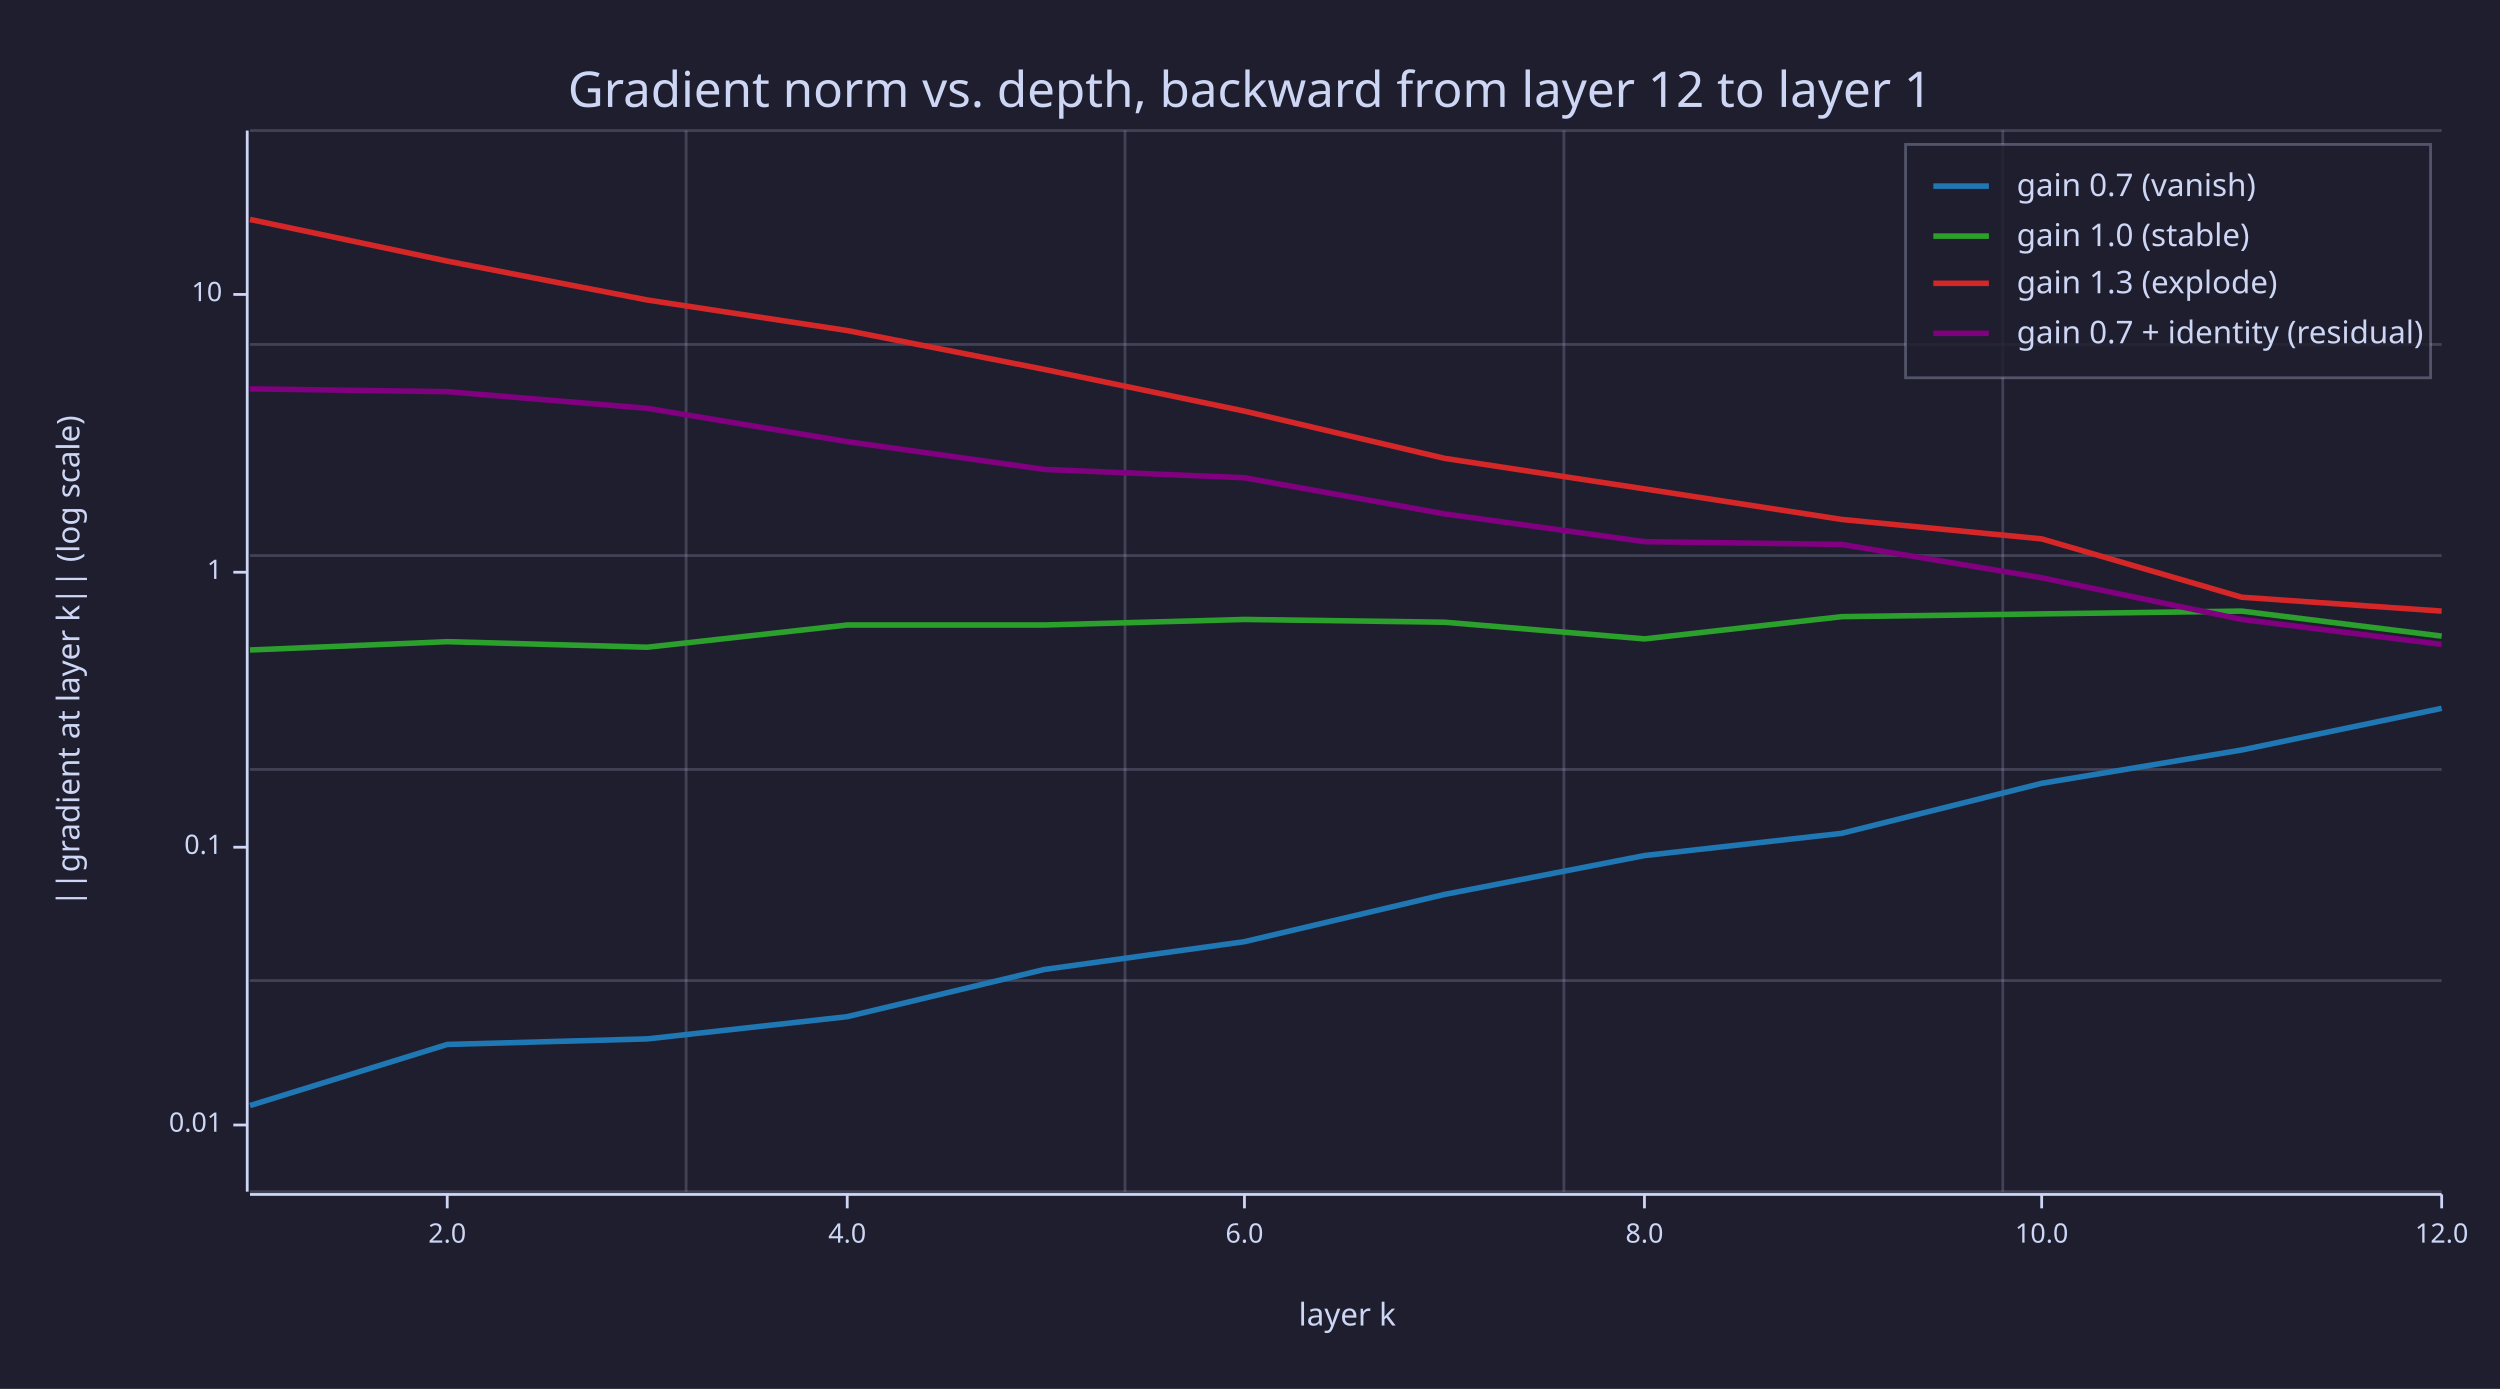
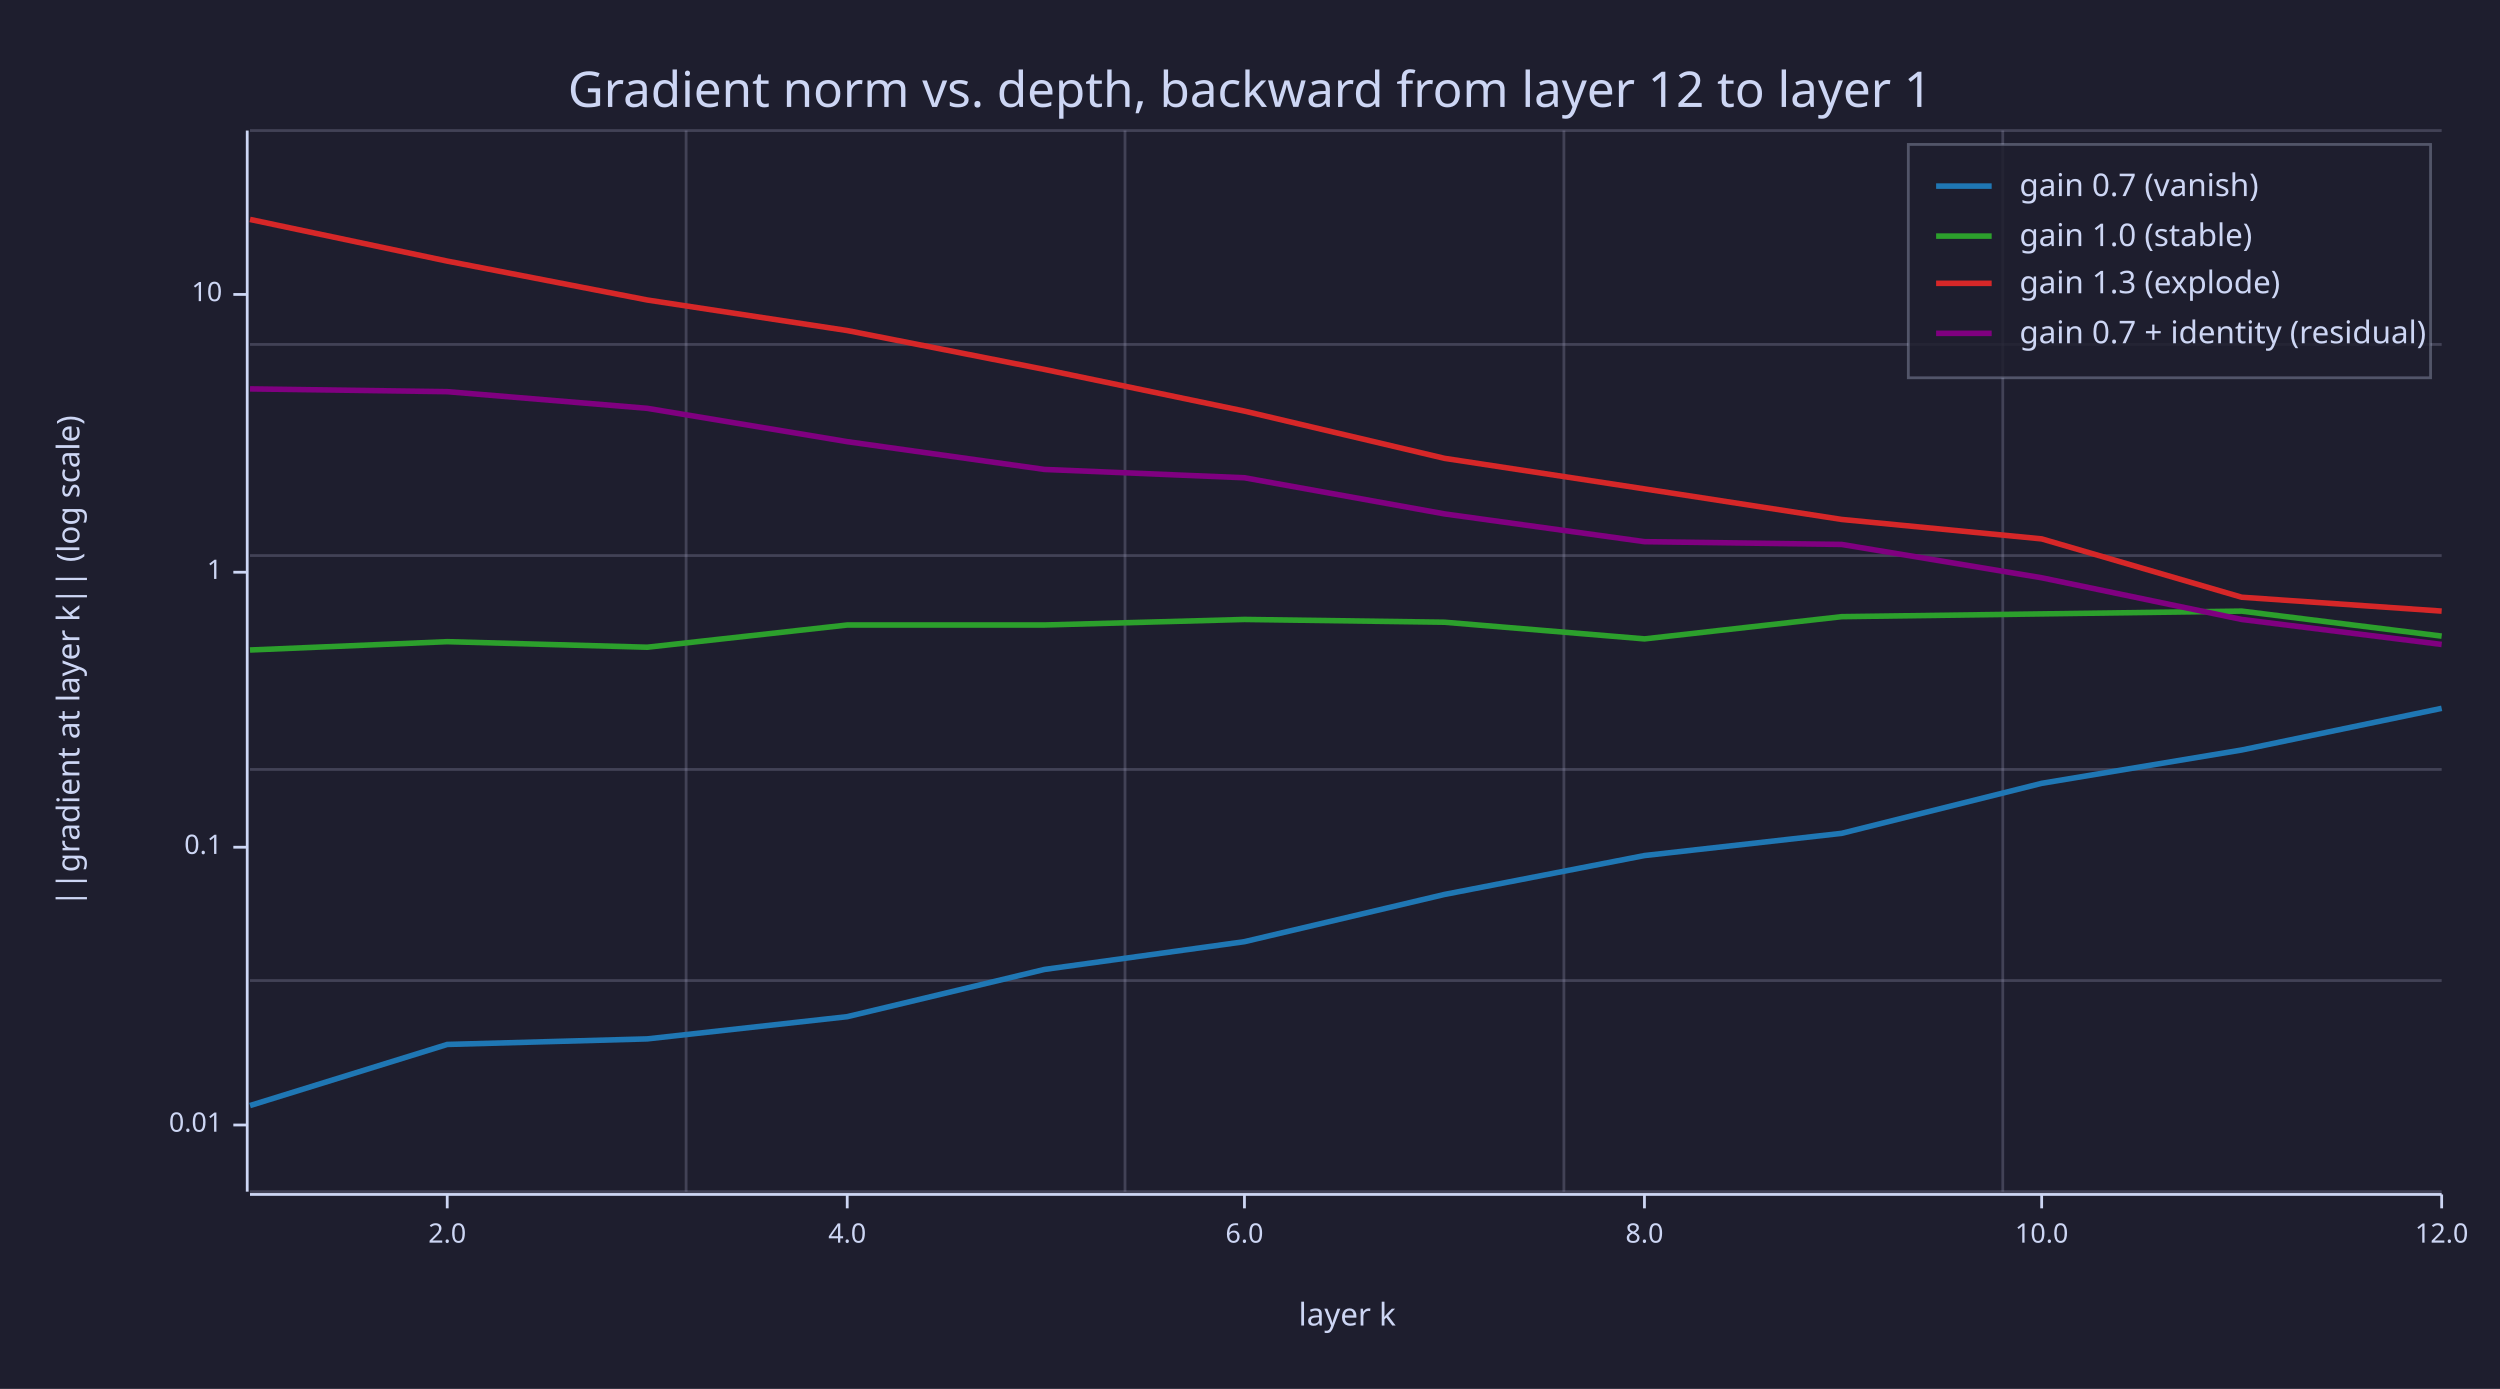
<svg xmlns="http://www.w3.org/2000/svg" width="900" height="500" viewBox="0 0 900 500">
  <rect x="0" y="0" width="900" height="500" opacity="1" fill="#1E1E2E" stroke="none" />
  <text x="450" y="25" dy="0.76em" text-anchor="middle" font-family="sans-serif" font-size="17.742" opacity="1" fill="#CDD6F4">
Gradient norm vs. depth, backward from layer 12 to layer 1
</text>
  <text x="20" y="238" dy="0.76em" text-anchor="middle" font-family="sans-serif" font-size="11.29" opacity="1" fill="#CDD6F4" transform="rotate(270, 20, 238)">
||gradient at layer k||  (log scale)
</text>
  <text x="485" y="480" dy="-0.5ex" text-anchor="middle" font-family="sans-serif" font-size="11.29" opacity="1" fill="#CDD6F4">
layer k
</text>
  <polyline fill="none" opacity="1" stroke="#CDD6F4" stroke-width="1" points="89,47 89,429 " />
  <text x="80" y="405" dy="0.5ex" text-anchor="end" font-family="sans-serif" font-size="9.677" opacity="1" fill="#CDD6F4">
0.01
</text>
  <polyline fill="none" opacity="1" stroke="#CDD6F4" stroke-width="1" points="84,405 89,405 " />
  <text x="80" y="305" dy="0.5ex" text-anchor="end" font-family="sans-serif" font-size="9.677" opacity="1" fill="#CDD6F4">
0.1
</text>
  <polyline fill="none" opacity="1" stroke="#CDD6F4" stroke-width="1" points="84,305 89,305 " />
  <text x="80" y="206" dy="0.5ex" text-anchor="end" font-family="sans-serif" font-size="9.677" opacity="1" fill="#CDD6F4">
1
</text>
  <polyline fill="none" opacity="1" stroke="#CDD6F4" stroke-width="1" points="84,206 89,206 " />
  <text x="80" y="106" dy="0.5ex" text-anchor="end" font-family="sans-serif" font-size="9.677" opacity="1" fill="#CDD6F4">
10
</text>
  <polyline fill="none" opacity="1" stroke="#CDD6F4" stroke-width="1" points="84,106 89,106 " />
  <polyline fill="none" opacity="1" stroke="#CDD6F4" stroke-width="1" points="90,430 879,430 " />
  <text x="161" y="440" dy="0.76em" text-anchor="middle" font-family="sans-serif" font-size="9.677" opacity="1" fill="#CDD6F4">
2.0
</text>
  <polyline fill="none" opacity="1" stroke="#CDD6F4" stroke-width="1" points="161,430 161,435 " />
  <text x="305" y="440" dy="0.76em" text-anchor="middle" font-family="sans-serif" font-size="9.677" opacity="1" fill="#CDD6F4">
4.0
</text>
  <polyline fill="none" opacity="1" stroke="#CDD6F4" stroke-width="1" points="305,430 305,435 " />
  <text x="448" y="440" dy="0.76em" text-anchor="middle" font-family="sans-serif" font-size="9.677" opacity="1" fill="#CDD6F4">
6.0
</text>
  <polyline fill="none" opacity="1" stroke="#CDD6F4" stroke-width="1" points="448,430 448,435 " />
  <text x="592" y="440" dy="0.76em" text-anchor="middle" font-family="sans-serif" font-size="9.677" opacity="1" fill="#CDD6F4">
8.0
</text>
  <polyline fill="none" opacity="1" stroke="#CDD6F4" stroke-width="1" points="592,430 592,435 " />
  <text x="735" y="440" dy="0.76em" text-anchor="middle" font-family="sans-serif" font-size="9.677" opacity="1" fill="#CDD6F4">
10.0
</text>
  <polyline fill="none" opacity="1" stroke="#CDD6F4" stroke-width="1" points="735,430 735,435 " />
  <text x="879" y="440" dy="0.76em" text-anchor="middle" font-family="sans-serif" font-size="9.677" opacity="1" fill="#CDD6F4">
12.0
</text>
  <polyline fill="none" opacity="1" stroke="#CDD6F4" stroke-width="1" points="879,430 879,435 " />
  <polyline fill="none" opacity="0.3" stroke="#9696B4" stroke-width="1" points="90,429 879,429 " />
  <polyline fill="none" opacity="0.3" stroke="#9696B4" stroke-width="1" points="90,353 879,353 " />
  <polyline fill="none" opacity="0.3" stroke="#9696B4" stroke-width="1" points="90,277 879,277 " />
  <polyline fill="none" opacity="0.3" stroke="#9696B4" stroke-width="1" points="90,200 879,200 " />
  <polyline fill="none" opacity="0.3" stroke="#9696B4" stroke-width="1" points="90,124 879,124 " />
  <polyline fill="none" opacity="0.3" stroke="#9696B4" stroke-width="1" points="90,47 879,47 " />
  <polyline fill="none" opacity="0.3" stroke="#9696B4" stroke-width="1" points="247,429 247,47 " />
  <polyline fill="none" opacity="0.3" stroke="#9696B4" stroke-width="1" points="405,429 405,47 " />
  <polyline fill="none" opacity="0.3" stroke="#9696B4" stroke-width="1" points="563,429 563,47 " />
  <polyline fill="none" opacity="0.3" stroke="#9696B4" stroke-width="1" points="721,429 721,47 " />
  <polyline fill="none" opacity="1" stroke="#1F77B4" stroke-width="2" points="90,398 161,376 233,374 305,366 376,349 448,339 520,322 592,308 663,300 735,282 807,270 879,255 " />
  <polyline fill="none" opacity="1" stroke="#2CA02C" stroke-width="2" points="90,234 161,231 233,233 305,225 376,225 448,223 520,224 592,230 663,222 735,221 807,220 879,229 " />
  <polyline fill="none" opacity="1" stroke="#D62728" stroke-width="2" points="90,79 161,94 233,108 305,119 376,133 448,148 520,165 592,176 663,187 735,194 807,215 879,220 " />
  <polyline fill="none" opacity="1" stroke="#800080" stroke-width="2" points="90,140 161,141 233,147 305,159 376,169 448,172 520,185 592,195 663,196 735,208 807,223 879,232 " />
-   <rect x="686" y="52" width="189" height="84" opacity="0.85" fill="#1E1E2E" stroke="none" />
-   <rect x="686" y="52" width="189" height="84" opacity="0.3" fill="none" stroke="#CDD6F4" />
-   <text x="726" y="62" dy="0.76em" text-anchor="start" font-family="sans-serif" font-size="11.29" opacity="1" fill="#CDD6F4">
+   <rect x="687" y="52" width="188" height="84" opacity="0.85" fill="#1E1E2E" stroke="none" />
+   <rect x="687" y="52" width="188" height="84" opacity="0.3" fill="none" stroke="#CDD6F4" />
+   <text x="727" y="62" dy="0.76em" text-anchor="start" font-family="sans-serif" font-size="11.29" opacity="1" fill="#CDD6F4">
gain 0.7 (vanish)
</text>
-   <text x="726" y="80" dy="0.76em" text-anchor="start" font-family="sans-serif" font-size="11.29" opacity="1" fill="#CDD6F4">
+   <text x="727" y="80" dy="0.76em" text-anchor="start" font-family="sans-serif" font-size="11.29" opacity="1" fill="#CDD6F4">
gain 1.0 (stable)
</text>
-   <text x="726" y="97" dy="0.76em" text-anchor="start" font-family="sans-serif" font-size="11.29" opacity="1" fill="#CDD6F4">
+   <text x="727" y="97" dy="0.76em" text-anchor="start" font-family="sans-serif" font-size="11.29" opacity="1" fill="#CDD6F4">
gain 1.3 (explode)
</text>
-   <text x="726" y="115" dy="0.76em" text-anchor="start" font-family="sans-serif" font-size="11.29" opacity="1" fill="#CDD6F4">
+   <text x="727" y="115" dy="0.76em" text-anchor="start" font-family="sans-serif" font-size="11.29" opacity="1" fill="#CDD6F4">
gain 0.7 + identity (residual)
</text>
-   <polyline fill="none" opacity="1" stroke="#1F77B4" stroke-width="2" points="696,67 716,67 " />
-   <polyline fill="none" opacity="1" stroke="#2CA02C" stroke-width="2" points="696,85 716,85 " />
-   <polyline fill="none" opacity="1" stroke="#D62728" stroke-width="2" points="696,102 716,102 " />
-   <polyline fill="none" opacity="1" stroke="#800080" stroke-width="2" points="696,120 716,120 " />
+   <polyline fill="none" opacity="1" stroke="#1F77B4" stroke-width="2" points="697,67 717,67 " />
+   <polyline fill="none" opacity="1" stroke="#2CA02C" stroke-width="2" points="697,85 717,85 " />
+   <polyline fill="none" opacity="1" stroke="#D62728" stroke-width="2" points="697,102 717,102 " />
+   <polyline fill="none" opacity="1" stroke="#800080" stroke-width="2" points="697,120 717,120 " />
</svg>
